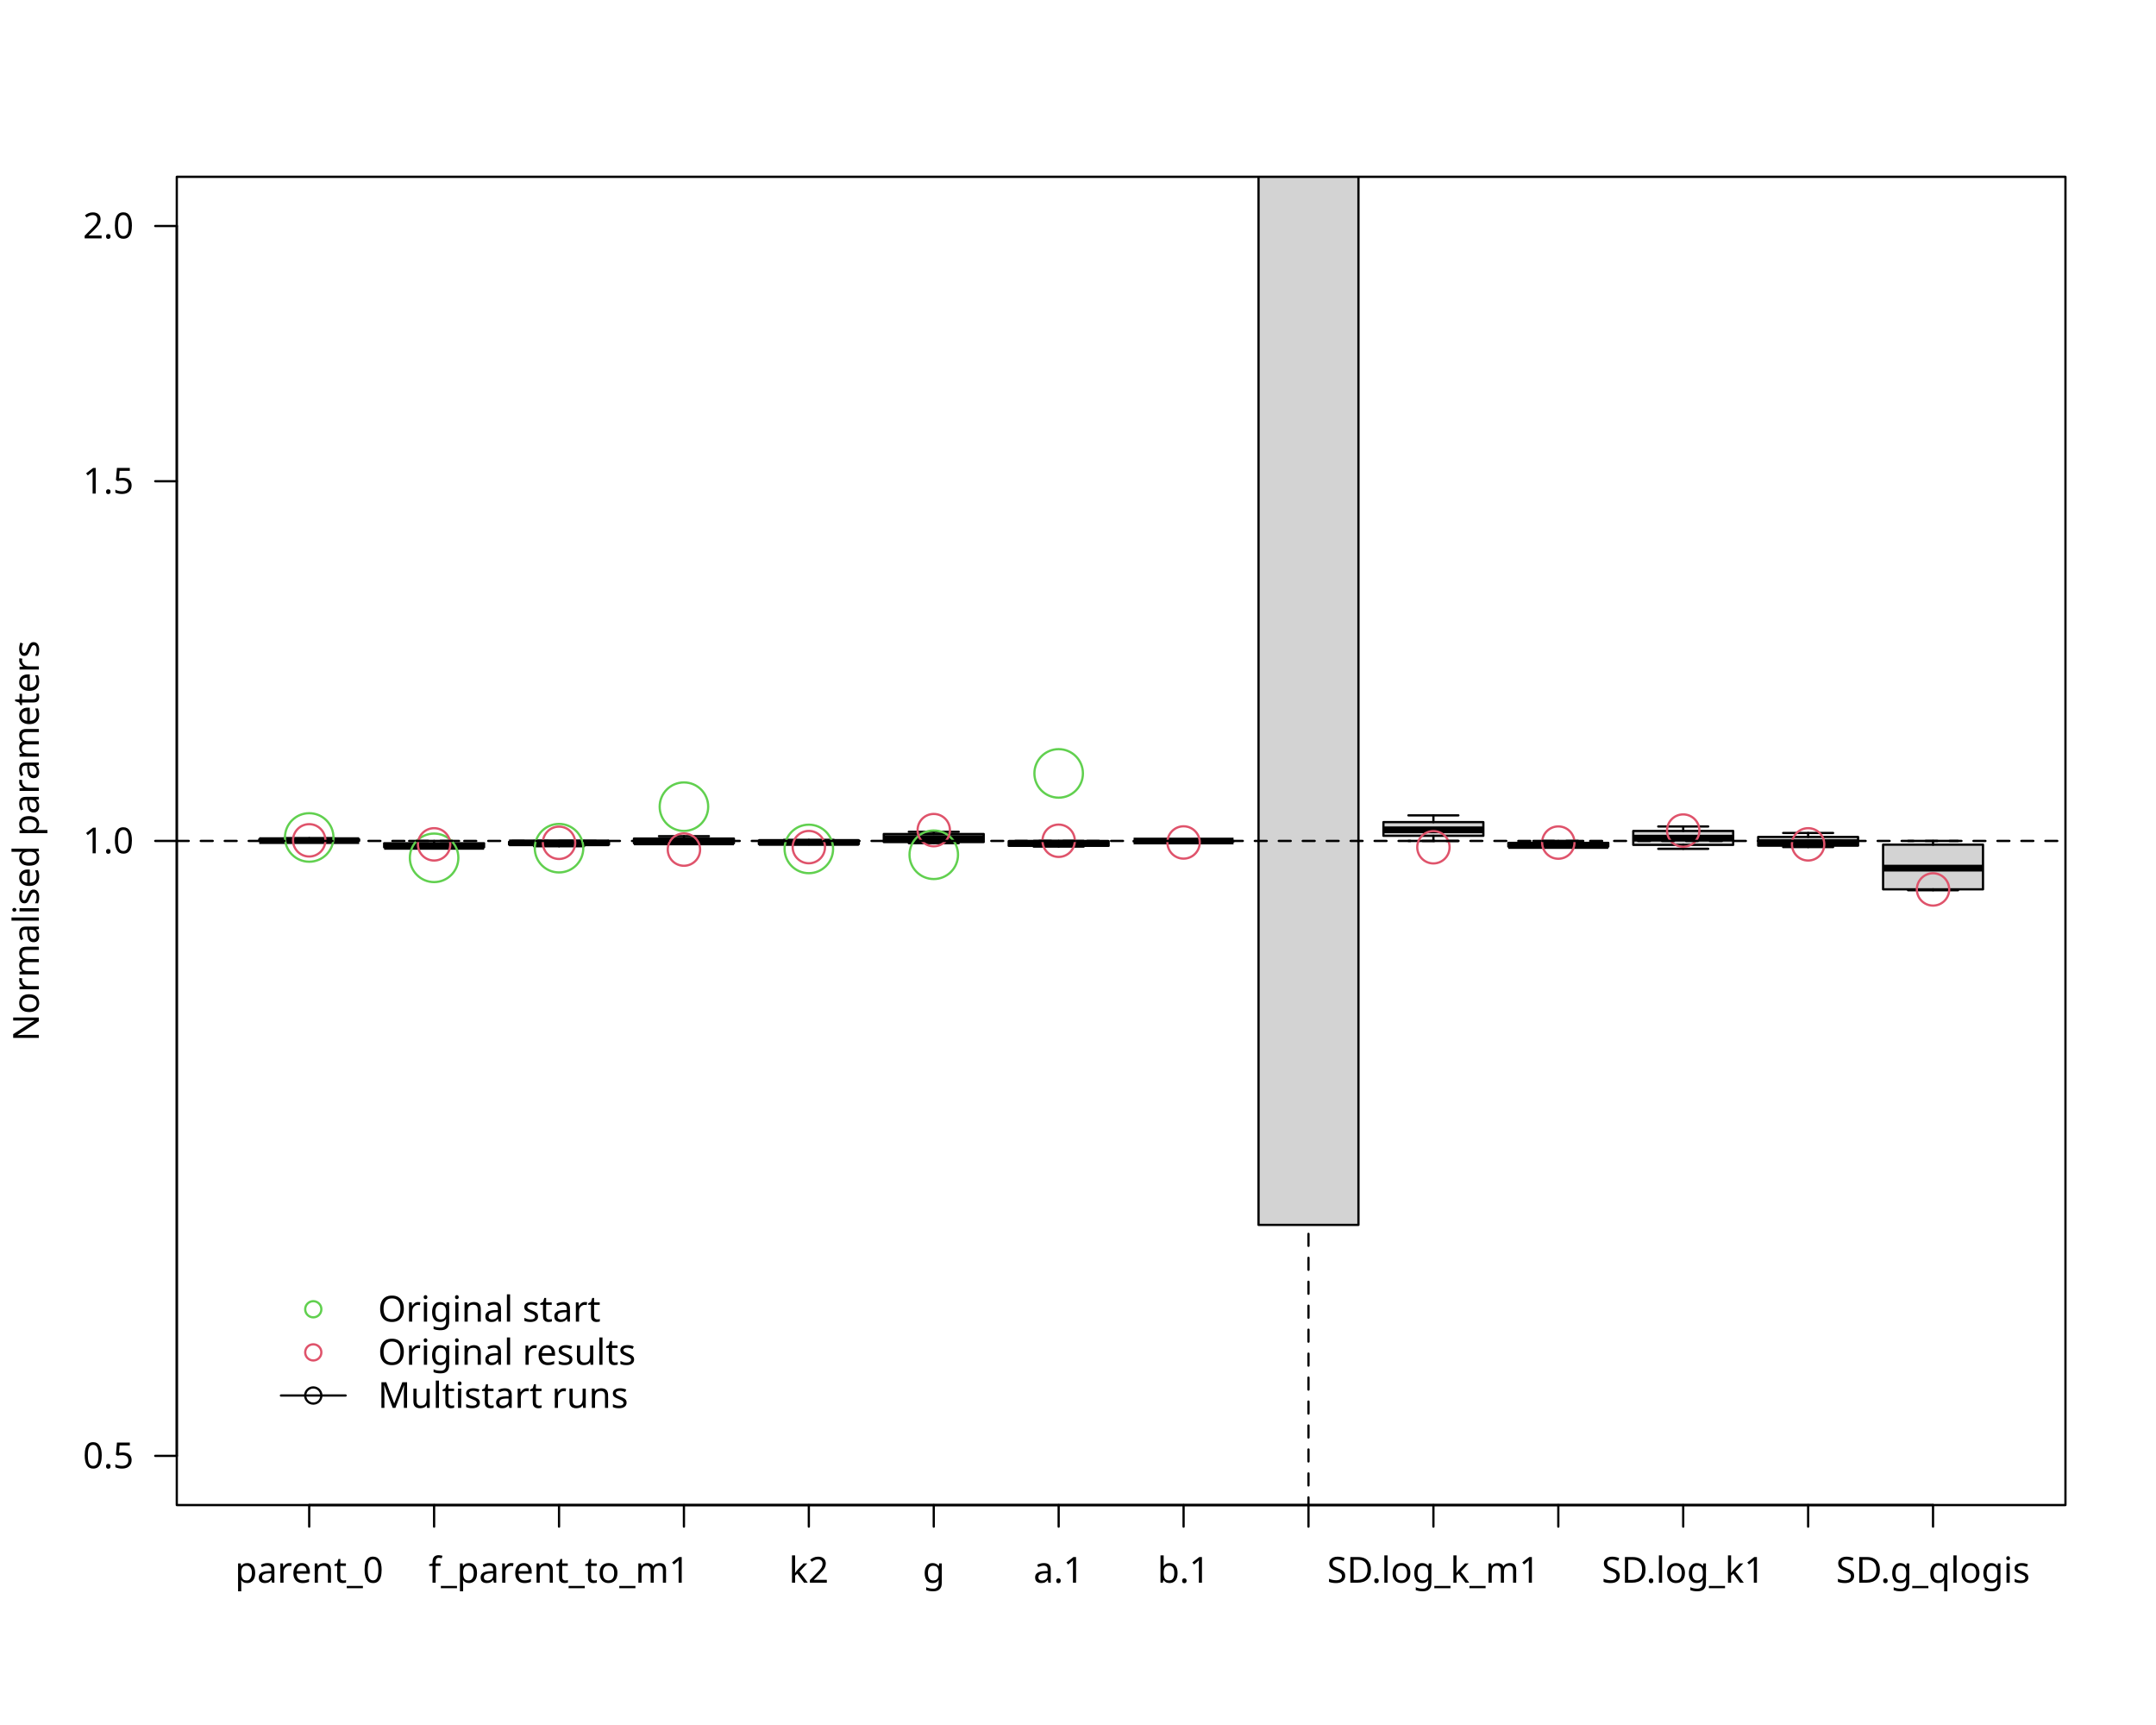
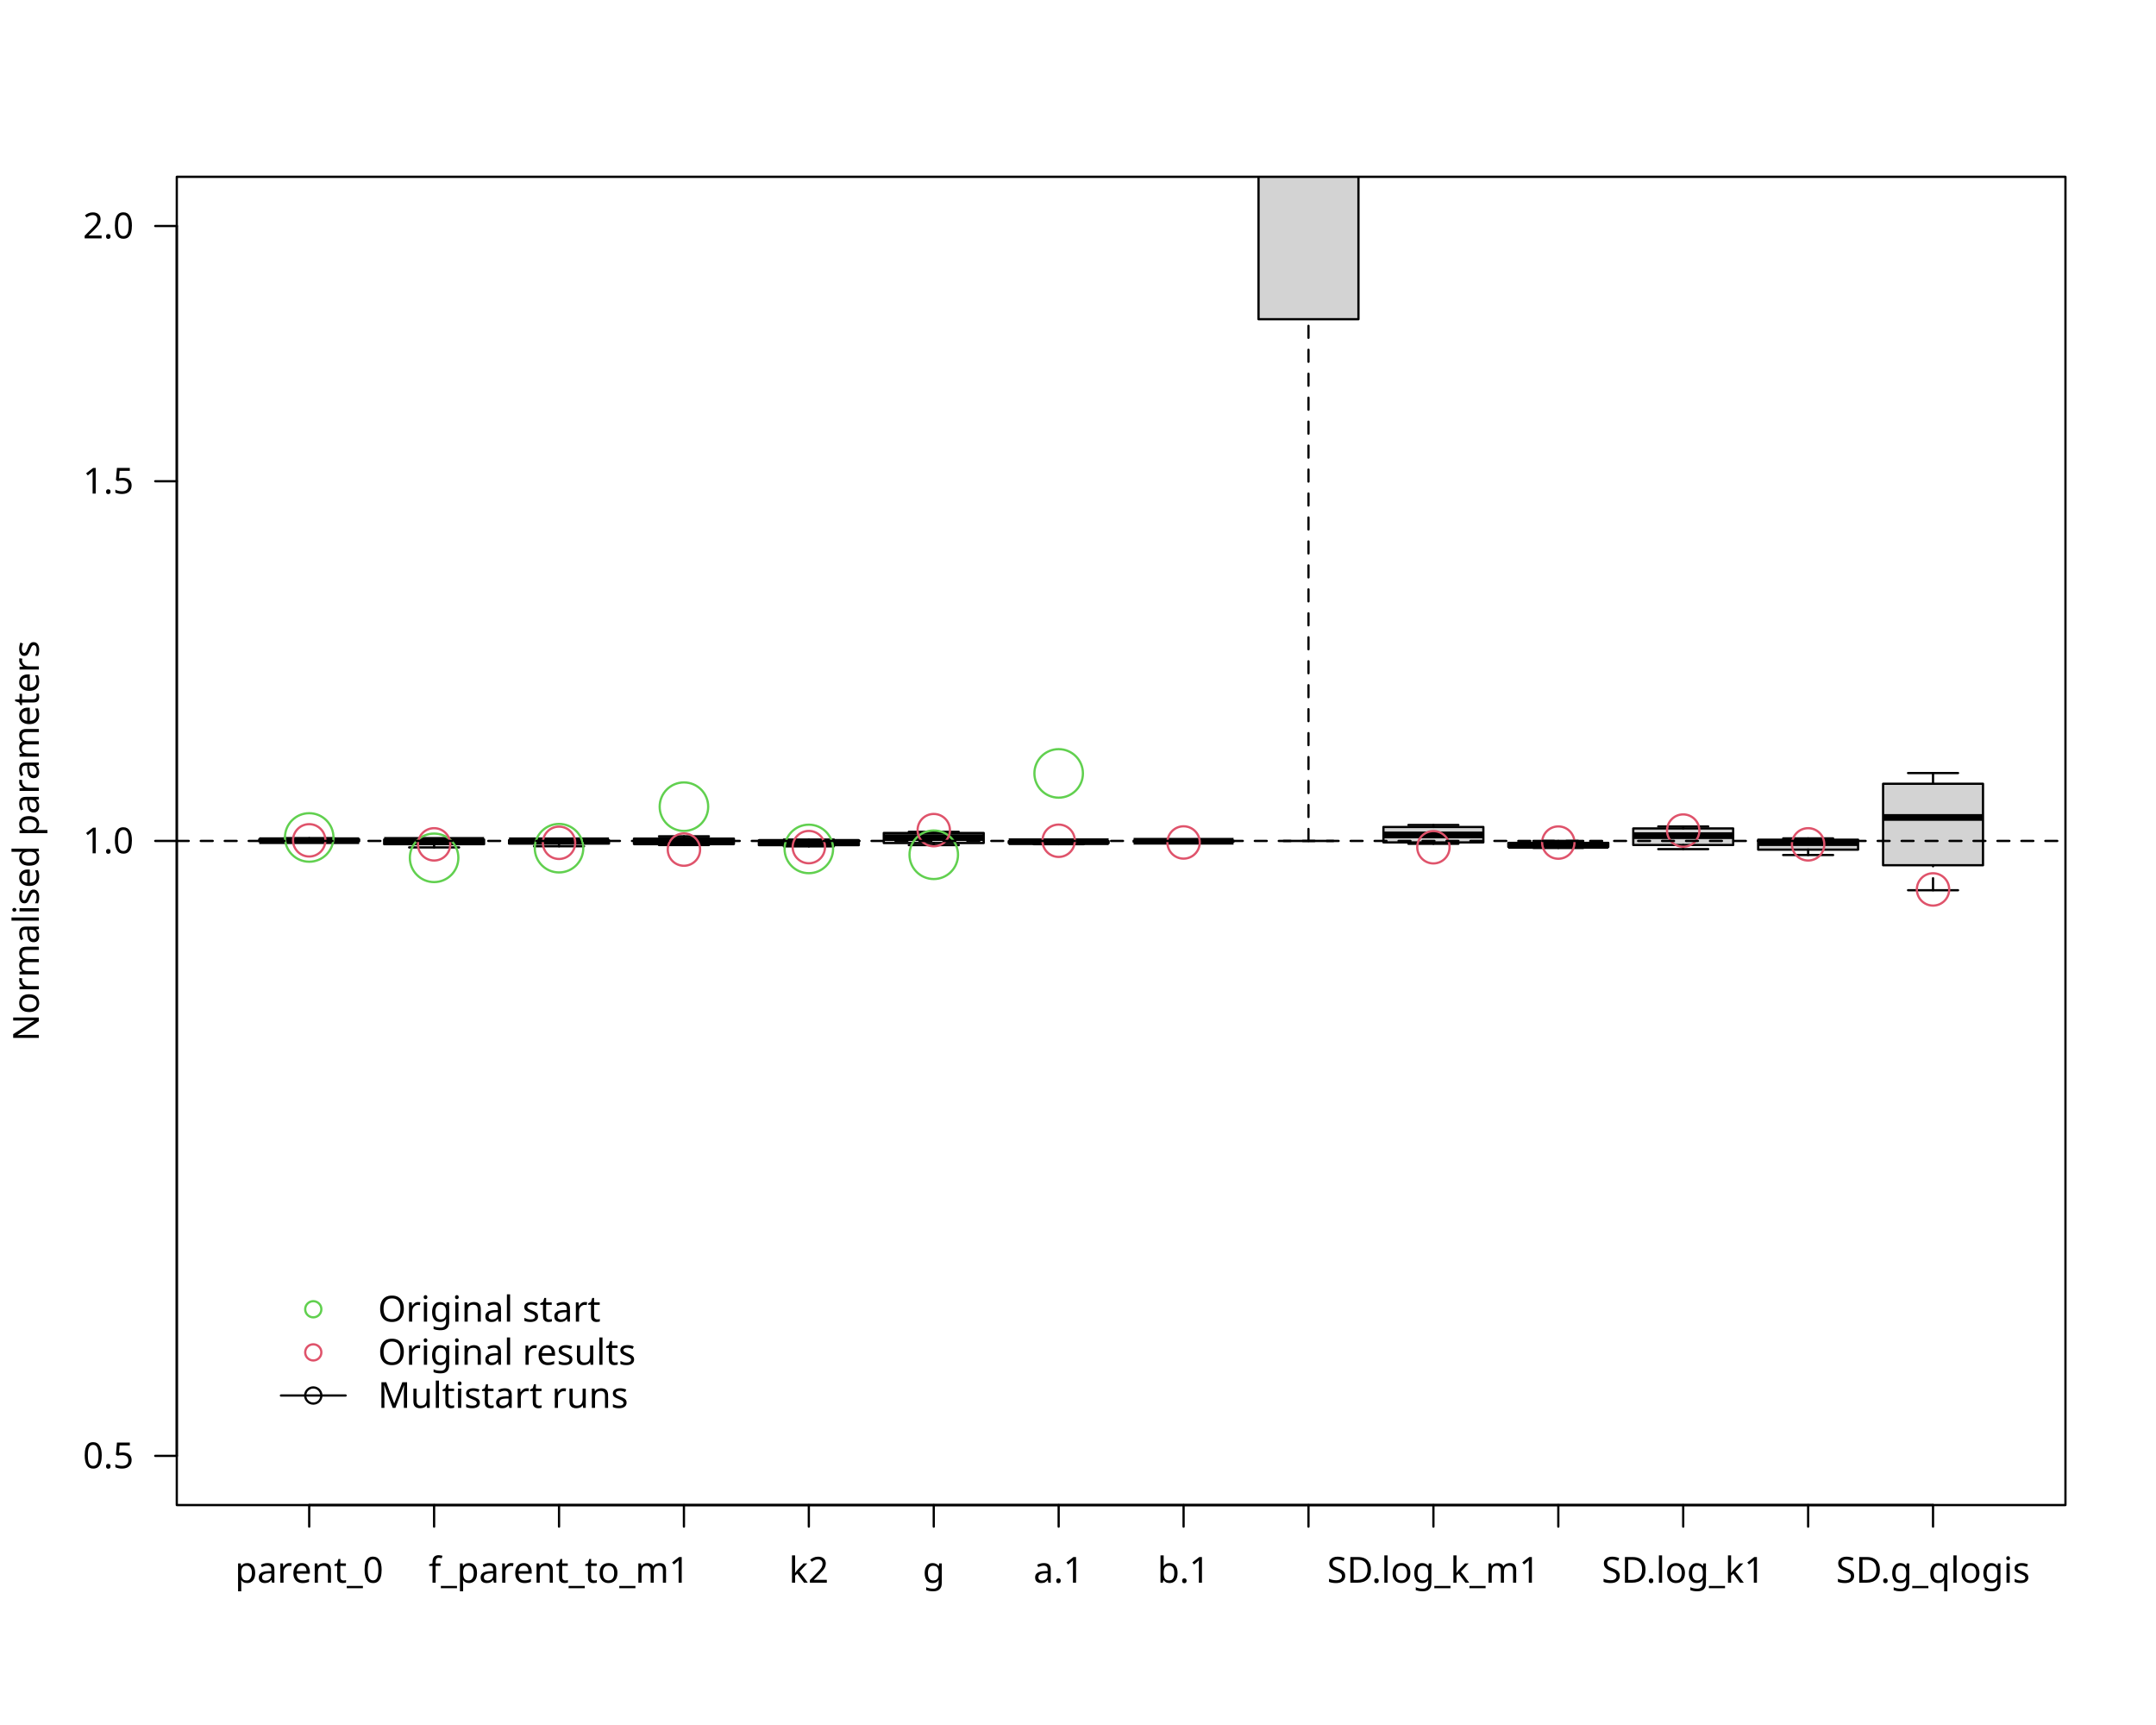
<svg xmlns="http://www.w3.org/2000/svg" class="svglite" data-engine-version="2.0" width="720.00pt" height="576.00pt" viewBox="0 0 720.00 576.00">
  <defs>
    <style type="text/css">
    .svglite line, .svglite polyline, .svglite polygon, .svglite path, .svglite rect, .svglite circle {
      fill: none;
      stroke: #000000;
      stroke-linecap: round;
      stroke-linejoin: round;
      stroke-miterlimit: 10.00;
    }
  </style>
  </defs>
  <rect width="100%" height="100%" style="stroke: none; fill: #FFFFFF;" />
  <defs>
    <clipPath id="cpMC4wMHw3MjAuMDB8MC4wMHw1NzYuMDA=">
      <rect x="0.00" y="0.00" width="720.00" height="576.00" />
    </clipPath>
  </defs>
  <g clip-path="url(#cpMC4wMHw3MjAuMDB8MC4wMHw1NzYuMDA=)">
</g>
  <defs>
    <clipPath id="cpNTkuMDR8Njg5Ljc2fDU5LjA0fDUwMi41Ng==">
      <rect x="59.04" y="59.04" width="630.72" height="443.52" />
    </clipPath>
  </defs>
  <g clip-path="url(#cpNTkuMDR8Njg5Ljc2fDU5LjA0fDUwMi41Ng==)">
-     <polygon points="86.57,280.78 119.94,280.78 119.94,280.26 86.57,280.26 " style="stroke-width: 0.75; stroke: none; fill: #D3D3D3;" />
-     <line x1="86.57" y1="280.70" x2="119.94" y2="280.70" style="stroke-width: 2.25; stroke-linecap: butt;" />
-     <line x1="103.26" y1="280.80" x2="103.26" y2="280.78" style="stroke-width: 0.75; stroke-dasharray: 4.00,4.00;" />
+     <polygon points="86.57,280.91 119.94,280.91 119.94,280.26 86.57,280.26 " style="stroke-width: 0.75; stroke: none; fill: #D3D3D3;" />
+     <line x1="86.57" y1="280.71" x2="119.94" y2="280.71" style="stroke-width: 2.25; stroke-linecap: butt;" />
+     <line x1="103.26" y1="281.01" x2="103.26" y2="280.91" style="stroke-width: 0.75; stroke-dasharray: 4.00,4.00;" />
    <line x1="103.26" y1="279.89" x2="103.26" y2="280.26" style="stroke-width: 0.75; stroke-dasharray: 4.00,4.00;" />
-     <line x1="94.91" y1="280.80" x2="111.60" y2="280.80" style="stroke-width: 0.75;" />
+     <line x1="94.91" y1="281.01" x2="111.60" y2="281.01" style="stroke-width: 0.75;" />
    <line x1="94.91" y1="279.89" x2="111.60" y2="279.89" style="stroke-width: 0.75;" />
-     <polygon points="86.57,280.78 119.94,280.78 119.94,280.26 86.57,280.26 " style="stroke-width: 0.75; fill: none;" />
-     <polygon points="128.29,282.92 161.66,282.92 161.66,281.57 128.29,281.57 " style="stroke-width: 0.75; stroke: none; fill: #D3D3D3;" />
-     <line x1="128.29" y1="282.61" x2="161.66" y2="282.61" style="stroke-width: 2.25; stroke-linecap: butt;" />
-     <line x1="144.97" y1="282.96" x2="144.97" y2="282.92" style="stroke-width: 0.75; stroke-dasharray: 4.00,4.00;" />
-     <line x1="144.97" y1="280.80" x2="144.97" y2="281.57" style="stroke-width: 0.75; stroke-dasharray: 4.00,4.00;" />
+     <polygon points="86.57,280.91 119.94,280.91 119.94,280.26 86.57,280.26 " style="stroke-width: 0.75; fill: none;" />
+     <polygon points="128.29,281.88 161.66,281.88 161.66,280.33 128.29,280.33 " style="stroke-width: 0.75; stroke: none; fill: #D3D3D3;" />
+     <line x1="128.29" y1="280.61" x2="161.66" y2="280.61" style="stroke-width: 2.25; stroke-linecap: butt;" />
+     <line x1="144.97" y1="282.96" x2="144.97" y2="281.88" style="stroke-width: 0.75; stroke-dasharray: 4.00,4.00;" />
+     <line x1="144.97" y1="280.24" x2="144.97" y2="280.33" style="stroke-width: 0.75; stroke-dasharray: 4.00,4.00;" />
    <line x1="136.63" y1="282.96" x2="153.31" y2="282.96" style="stroke-width: 0.75;" />
-     <line x1="136.63" y1="280.80" x2="153.31" y2="280.80" style="stroke-width: 0.75;" />
-     <polygon points="128.29,282.92 161.66,282.92 161.66,281.57 128.29,281.57 " style="stroke-width: 0.75; fill: none;" />
-     <polygon points="170.00,282.03 203.37,282.03 203.37,281.10 170.00,281.10 " style="stroke-width: 0.75; stroke: none; fill: #D3D3D3;" />
-     <line x1="170.00" y1="281.44" x2="203.37" y2="281.44" style="stroke-width: 2.25; stroke-linecap: butt;" />
-     <line x1="186.69" y1="282.58" x2="186.69" y2="282.03" style="stroke-width: 0.75; stroke-dasharray: 4.00,4.00;" />
-     <line x1="186.69" y1="280.80" x2="186.69" y2="281.10" style="stroke-width: 0.75; stroke-dasharray: 4.00,4.00;" />
+     <line x1="136.63" y1="280.24" x2="153.31" y2="280.24" style="stroke-width: 0.75;" />
+     <polygon points="128.29,281.88 161.66,281.88 161.66,280.33 128.29,280.33 " style="stroke-width: 0.75; fill: none;" />
+     <polygon points="170.00,281.69 203.37,281.69 203.37,280.53 170.00,280.53 " style="stroke-width: 0.75; stroke: none; fill: #D3D3D3;" />
+     <line x1="170.00" y1="280.75" x2="203.37" y2="280.75" style="stroke-width: 2.25; stroke-linecap: butt;" />
+     <line x1="186.69" y1="282.58" x2="186.69" y2="281.69" style="stroke-width: 0.75; stroke-dasharray: 4.00,4.00;" />
+     <line x1="186.69" y1="280.35" x2="186.69" y2="280.53" style="stroke-width: 0.75; stroke-dasharray: 4.00,4.00;" />
    <line x1="178.34" y1="282.58" x2="195.03" y2="282.58" style="stroke-width: 0.75;" />
-     <line x1="178.34" y1="280.80" x2="195.03" y2="280.80" style="stroke-width: 0.75;" />
-     <polygon points="170.00,282.03 203.37,282.03 203.37,281.10 170.00,281.10 " style="stroke-width: 0.75; fill: none;" />
-     <polygon points="211.71,281.58 245.09,281.58 245.09,280.01 211.71,280.01 " style="stroke-width: 0.75; stroke: none; fill: #D3D3D3;" />
+     <line x1="178.34" y1="280.35" x2="195.03" y2="280.35" style="stroke-width: 0.75;" />
+     <polygon points="170.00,281.69 203.37,281.69 203.37,280.53 170.00,280.53 " style="stroke-width: 0.75; fill: none;" />
+     <polygon points="211.71,281.83 245.09,281.83 245.09,280.03 211.71,280.03 " style="stroke-width: 0.75; stroke: none; fill: #D3D3D3;" />
    <line x1="211.71" y1="281.14" x2="245.09" y2="281.14" style="stroke-width: 2.25; stroke-linecap: butt;" />
-     <line x1="228.40" y1="281.69" x2="228.40" y2="281.58" style="stroke-width: 0.75; stroke-dasharray: 4.00,4.00;" />
-     <line x1="228.40" y1="279.21" x2="228.40" y2="280.01" style="stroke-width: 0.75; stroke-dasharray: 4.00,4.00;" />
-     <line x1="220.06" y1="281.69" x2="236.74" y2="281.69" style="stroke-width: 0.75;" />
-     <line x1="220.06" y1="279.21" x2="236.74" y2="279.21" style="stroke-width: 0.75;" />
-     <polygon points="211.71,281.58 245.09,281.58 245.09,280.01 211.71,280.01 " style="stroke-width: 0.75; fill: none;" />
-     <polygon points="253.43,281.87 286.80,281.87 286.80,280.63 253.43,280.63 " style="stroke-width: 0.75; stroke: none; fill: #D3D3D3;" />
+     <line x1="228.40" y1="282.17" x2="228.40" y2="281.83" style="stroke-width: 0.75; stroke-dasharray: 4.00,4.00;" />
+     <line x1="228.40" y1="279.26" x2="228.40" y2="280.03" style="stroke-width: 0.75; stroke-dasharray: 4.00,4.00;" />
+     <line x1="220.06" y1="282.17" x2="236.74" y2="282.17" style="stroke-width: 0.75;" />
+     <line x1="220.06" y1="279.26" x2="236.74" y2="279.26" style="stroke-width: 0.75;" />
+     <polygon points="211.71,281.83 245.09,281.83 245.09,280.03 211.71,280.03 " style="stroke-width: 0.75; fill: none;" />
+     <polygon points="253.43,282.21 286.80,282.21 286.80,280.57 253.43,280.57 " style="stroke-width: 0.75; stroke: none; fill: #D3D3D3;" />
    <line x1="253.43" y1="281.30" x2="286.80" y2="281.30" style="stroke-width: 2.25; stroke-linecap: butt;" />
-     <line x1="270.11" y1="281.93" x2="270.11" y2="281.87" style="stroke-width: 0.75; stroke-dasharray: 4.00,4.00;" />
-     <line x1="270.11" y1="280.47" x2="270.11" y2="280.63" style="stroke-width: 0.75; stroke-dasharray: 4.00,4.00;" />
-     <line x1="261.77" y1="281.93" x2="278.46" y2="281.93" style="stroke-width: 0.75;" />
-     <line x1="261.77" y1="280.47" x2="278.46" y2="280.47" style="stroke-width: 0.75;" />
-     <polygon points="253.43,281.87 286.80,281.87 286.80,280.63 253.43,280.63 " style="stroke-width: 0.75; fill: none;" />
-     <polygon points="295.14,281.17 328.51,281.17 328.51,278.48 295.14,278.48 " style="stroke-width: 0.75; stroke: none; fill: #D3D3D3;" />
-     <line x1="295.14" y1="280.00" x2="328.51" y2="280.00" style="stroke-width: 2.25; stroke-linecap: butt;" />
-     <line x1="311.83" y1="281.54" x2="311.83" y2="281.17" style="stroke-width: 0.75; stroke-dasharray: 4.00,4.00;" />
-     <line x1="311.83" y1="277.75" x2="311.83" y2="278.48" style="stroke-width: 0.75; stroke-dasharray: 4.00,4.00;" />
-     <line x1="303.49" y1="281.54" x2="320.17" y2="281.54" style="stroke-width: 0.75;" />
+     <line x1="270.11" y1="282.62" x2="270.11" y2="282.21" style="stroke-width: 0.75; stroke-dasharray: 4.00,4.00;" />
+     <line x1="270.11" y1="280.34" x2="270.11" y2="280.57" style="stroke-width: 0.75; stroke-dasharray: 4.00,4.00;" />
+     <line x1="261.77" y1="282.62" x2="278.46" y2="282.62" style="stroke-width: 0.75;" />
+     <line x1="261.77" y1="280.34" x2="278.46" y2="280.34" style="stroke-width: 0.75;" />
+     <polygon points="253.43,282.21 286.80,282.21 286.80,280.57 253.43,280.57 " style="stroke-width: 0.75; fill: none;" />
+     <polygon points="295.14,281.50 328.51,281.50 328.51,278.14 295.14,278.14 " style="stroke-width: 0.75; stroke: none; fill: #D3D3D3;" />
+     <line x1="295.14" y1="279.67" x2="328.51" y2="279.67" style="stroke-width: 2.25; stroke-linecap: butt;" />
+     <line x1="311.83" y1="282.20" x2="311.83" y2="281.50" style="stroke-width: 0.75; stroke-dasharray: 4.00,4.00;" />
+     <line x1="311.83" y1="277.75" x2="311.83" y2="278.14" style="stroke-width: 0.75; stroke-dasharray: 4.00,4.00;" />
+     <line x1="303.49" y1="282.20" x2="320.17" y2="282.20" style="stroke-width: 0.75;" />
    <line x1="303.49" y1="277.75" x2="320.17" y2="277.75" style="stroke-width: 0.75;" />
-     <polygon points="295.14,281.17 328.51,281.17 328.51,278.48 295.14,278.48 " style="stroke-width: 0.75; fill: none;" />
-     <polygon points="336.86,282.43 370.23,282.43 370.23,280.88 336.86,280.88 " style="stroke-width: 0.75; stroke: none; fill: #D3D3D3;" />
-     <line x1="336.86" y1="281.56" x2="370.23" y2="281.56" style="stroke-width: 2.25; stroke-linecap: butt;" />
-     <line x1="353.54" y1="282.69" x2="353.54" y2="282.43" style="stroke-width: 0.75; stroke-dasharray: 4.00,4.00;" />
+     <polygon points="295.14,281.50 328.51,281.50 328.51,278.14 295.14,278.14 " style="stroke-width: 0.75; fill: none;" />
+     <polygon points="336.86,281.52 370.23,281.52 370.23,280.88 336.86,280.88 " style="stroke-width: 0.75; stroke: none; fill: #D3D3D3;" />
+     <line x1="336.86" y1="281.06" x2="370.23" y2="281.06" style="stroke-width: 2.25; stroke-linecap: butt;" />
+     <line x1="353.54" y1="281.89" x2="353.54" y2="281.52" style="stroke-width: 0.75; stroke-dasharray: 4.00,4.00;" />
    <line x1="353.54" y1="280.80" x2="353.54" y2="280.88" style="stroke-width: 0.75; stroke-dasharray: 4.00,4.00;" />
-     <line x1="345.20" y1="282.69" x2="361.89" y2="282.69" style="stroke-width: 0.75;" />
+     <line x1="345.20" y1="281.89" x2="361.89" y2="281.89" style="stroke-width: 0.75;" />
    <line x1="345.20" y1="280.80" x2="361.89" y2="280.80" style="stroke-width: 0.75;" />
-     <polygon points="336.86,282.43 370.23,282.43 370.23,280.88 336.86,280.88 " style="stroke-width: 0.75; fill: none;" />
-     <polygon points="378.57,280.97 411.94,280.97 411.94,280.81 378.57,280.81 " style="stroke-width: 0.75; stroke: none; fill: #D3D3D3;" />
-     <line x1="378.57" y1="280.83" x2="411.94" y2="280.83" style="stroke-width: 2.25; stroke-linecap: butt;" />
-     <line x1="395.26" y1="281.09" x2="395.26" y2="280.97" style="stroke-width: 0.75; stroke-dasharray: 4.00,4.00;" />
-     <line x1="395.26" y1="280.80" x2="395.26" y2="280.81" style="stroke-width: 0.75; stroke-dasharray: 4.00,4.00;" />
+     <polygon points="336.86,281.52 370.23,281.52 370.23,280.88 336.86,280.88 " style="stroke-width: 0.75; fill: none;" />
+     <polygon points="378.57,281.06 411.94,281.06 411.94,280.72 378.57,280.72 " style="stroke-width: 0.75; stroke: none; fill: #D3D3D3;" />
+     <line x1="378.57" y1="280.91" x2="411.94" y2="280.91" style="stroke-width: 2.25; stroke-linecap: butt;" />
+     <line x1="395.26" y1="281.09" x2="395.26" y2="281.06" style="stroke-width: 0.75; stroke-dasharray: 4.00,4.00;" />
+     <line x1="395.26" y1="280.64" x2="395.26" y2="280.72" style="stroke-width: 0.75; stroke-dasharray: 4.00,4.00;" />
    <line x1="386.91" y1="281.09" x2="403.60" y2="281.09" style="stroke-width: 0.75;" />
-     <line x1="386.91" y1="280.80" x2="403.60" y2="280.80" style="stroke-width: 0.75;" />
-     <polygon points="378.57,280.97 411.94,280.97 411.94,280.81 378.57,280.81 " style="stroke-width: 0.75; fill: none;" />
-     <polygon points="420.29,409.00 453.66,409.00 453.66,-143.74 420.29,-143.74 " style="stroke-width: 0.75; stroke: none; fill: #D3D3D3;" />
-     <line x1="420.29" y1="40.61" x2="453.66" y2="40.61" style="stroke-width: 2.25; stroke-linecap: butt;" />
-     <line x1="436.97" y1="640.00" x2="436.97" y2="409.00" style="stroke-width: 0.75; stroke-dasharray: 4.00,4.00;" />
-     <line x1="436.97" y1="-189.02" x2="436.97" y2="-143.74" style="stroke-width: 0.75; stroke-dasharray: 4.00,4.00;" />
-     <line x1="428.63" y1="640.00" x2="445.31" y2="640.00" style="stroke-width: 0.75;" />
-     <line x1="428.63" y1="-189.02" x2="445.31" y2="-189.02" style="stroke-width: 0.75;" />
-     <polygon points="420.29,409.00 453.66,409.00 453.66,-143.74 420.29,-143.74 " style="stroke-width: 0.75; fill: none;" />
-     <polygon points="462.00,279.09 495.37,279.09 495.37,274.52 462.00,274.52 " style="stroke-width: 0.75; stroke: none; fill: #D3D3D3;" />
-     <line x1="462.00" y1="277.09" x2="495.37" y2="277.09" style="stroke-width: 2.25; stroke-linecap: butt;" />
-     <line x1="478.69" y1="280.80" x2="478.69" y2="279.09" style="stroke-width: 0.75; stroke-dasharray: 4.00,4.00;" />
-     <line x1="478.69" y1="272.26" x2="478.69" y2="274.52" style="stroke-width: 0.75; stroke-dasharray: 4.00,4.00;" />
-     <line x1="470.34" y1="280.80" x2="487.03" y2="280.80" style="stroke-width: 0.75;" />
-     <line x1="470.34" y1="272.26" x2="487.03" y2="272.26" style="stroke-width: 0.75;" />
-     <polygon points="462.00,279.09 495.37,279.09 495.37,274.52 462.00,274.52 " style="stroke-width: 0.75; fill: none;" />
-     <polygon points="503.71,282.68 537.09,282.68 537.09,281.44 503.71,281.44 " style="stroke-width: 0.75; stroke: none; fill: #D3D3D3;" />
-     <line x1="503.71" y1="282.32" x2="537.09" y2="282.32" style="stroke-width: 2.25; stroke-linecap: butt;" />
-     <line x1="520.40" y1="282.78" x2="520.40" y2="282.68" style="stroke-width: 0.75; stroke-dasharray: 4.00,4.00;" />
+     <line x1="386.91" y1="280.64" x2="403.60" y2="280.64" style="stroke-width: 0.75;" />
+     <polygon points="378.57,281.06 411.94,281.06 411.94,280.72 378.57,280.72 " style="stroke-width: 0.75; fill: none;" />
+     <polygon points="420.29,106.59 453.66,106.59 453.66,-114.09 420.29,-114.09 " style="stroke-width: 0.75; stroke: none; fill: #D3D3D3;" />
+     <line x1="420.29" y1="-49.57" x2="453.66" y2="-49.57" style="stroke-width: 2.25; stroke-linecap: butt;" />
+     <line x1="436.97" y1="280.80" x2="436.97" y2="106.59" style="stroke-width: 0.75; stroke-dasharray: 4.00,4.00;" />
+     <line x1="436.97" y1="-136.13" x2="436.97" y2="-114.09" style="stroke-width: 0.75; stroke-dasharray: 4.00,4.00;" />
+     <line x1="428.63" y1="280.80" x2="445.31" y2="280.80" style="stroke-width: 0.75;" />
+     <line x1="428.63" y1="-136.13" x2="445.31" y2="-136.13" style="stroke-width: 0.75;" />
+     <polygon points="420.29,106.59 453.66,106.59 453.66,-114.09 420.29,-114.09 " style="stroke-width: 0.75; fill: none;" />
+     <polygon points="462.00,281.28 495.37,281.28 495.37,276.14 462.00,276.14 " style="stroke-width: 0.75; stroke: none; fill: #D3D3D3;" />
+     <line x1="462.00" y1="278.79" x2="495.37" y2="278.79" style="stroke-width: 2.25; stroke-linecap: butt;" />
+     <line x1="478.69" y1="281.75" x2="478.69" y2="281.28" style="stroke-width: 0.75; stroke-dasharray: 4.00,4.00;" />
+     <line x1="478.69" y1="275.48" x2="478.69" y2="276.14" style="stroke-width: 0.75; stroke-dasharray: 4.00,4.00;" />
+     <line x1="470.34" y1="281.75" x2="487.03" y2="281.75" style="stroke-width: 0.75;" />
+     <line x1="470.34" y1="275.48" x2="487.03" y2="275.48" style="stroke-width: 0.75;" />
+     <polygon points="462.00,281.28 495.37,281.28 495.37,276.14 462.00,276.14 " style="stroke-width: 0.75; fill: none;" />
+     <polygon points="503.71,282.81 537.09,282.81 537.09,281.44 503.71,281.44 " style="stroke-width: 0.75; stroke: none; fill: #D3D3D3;" />
+     <line x1="503.71" y1="282.28" x2="537.09" y2="282.28" style="stroke-width: 2.25; stroke-linecap: butt;" />
+     <line x1="520.40" y1="283.13" x2="520.40" y2="282.81" style="stroke-width: 0.75; stroke-dasharray: 4.00,4.00;" />
    <line x1="520.40" y1="280.80" x2="520.40" y2="281.44" style="stroke-width: 0.75; stroke-dasharray: 4.00,4.00;" />
-     <line x1="512.06" y1="282.78" x2="528.74" y2="282.78" style="stroke-width: 0.75;" />
+     <line x1="512.06" y1="283.13" x2="528.74" y2="283.13" style="stroke-width: 0.75;" />
    <line x1="512.06" y1="280.80" x2="528.74" y2="280.80" style="stroke-width: 0.75;" />
-     <polygon points="503.71,282.68 537.09,282.68 537.09,281.44 503.71,281.44 " style="stroke-width: 0.75; fill: none;" />
-     <polygon points="545.43,282.11 578.80,282.11 578.80,277.47 545.43,277.47 " style="stroke-width: 0.75; stroke: none; fill: #D3D3D3;" />
-     <line x1="545.43" y1="279.88" x2="578.80" y2="279.88" style="stroke-width: 2.25; stroke-linecap: butt;" />
-     <line x1="562.11" y1="283.43" x2="562.11" y2="282.11" style="stroke-width: 0.75; stroke-dasharray: 4.00,4.00;" />
-     <line x1="562.11" y1="275.97" x2="562.11" y2="277.47" style="stroke-width: 0.75; stroke-dasharray: 4.00,4.00;" />
-     <line x1="553.77" y1="283.43" x2="570.46" y2="283.43" style="stroke-width: 0.75;" />
+     <polygon points="503.71,282.81 537.09,282.81 537.09,281.44 503.71,281.44 " style="stroke-width: 0.75; fill: none;" />
+     <polygon points="545.43,282.16 578.80,282.16 578.80,276.63 545.43,276.63 " style="stroke-width: 0.75; stroke: none; fill: #D3D3D3;" />
+     <line x1="545.43" y1="279.04" x2="578.80" y2="279.04" style="stroke-width: 2.25; stroke-linecap: butt;" />
+     <line x1="562.11" y1="283.53" x2="562.11" y2="282.16" style="stroke-width: 0.75; stroke-dasharray: 4.00,4.00;" />
+     <line x1="562.11" y1="275.97" x2="562.11" y2="276.63" style="stroke-width: 0.75; stroke-dasharray: 4.00,4.00;" />
+     <line x1="553.77" y1="283.53" x2="570.46" y2="283.53" style="stroke-width: 0.75;" />
    <line x1="553.77" y1="275.97" x2="570.46" y2="275.97" style="stroke-width: 0.75;" />
-     <polygon points="545.43,282.11 578.80,282.11 578.80,277.47 545.43,277.47 " style="stroke-width: 0.75; fill: none;" />
-     <polygon points="587.14,282.38 620.51,282.38 620.51,279.47 587.14,279.47 " style="stroke-width: 0.75; stroke: none; fill: #D3D3D3;" />
+     <polygon points="545.43,282.16 578.80,282.16 578.80,276.63 545.43,276.63 " style="stroke-width: 0.75; fill: none;" />
+     <polygon points="587.14,283.70 620.51,283.70 620.51,280.38 587.14,280.38 " style="stroke-width: 0.75; stroke: none; fill: #D3D3D3;" />
    <line x1="587.14" y1="281.36" x2="620.51" y2="281.36" style="stroke-width: 2.25; stroke-linecap: butt;" />
-     <line x1="603.83" y1="282.85" x2="603.83" y2="282.38" style="stroke-width: 0.75; stroke-dasharray: 4.00,4.00;" />
-     <line x1="603.83" y1="278.14" x2="603.83" y2="279.47" style="stroke-width: 0.75; stroke-dasharray: 4.00,4.00;" />
-     <line x1="595.49" y1="282.85" x2="612.17" y2="282.85" style="stroke-width: 0.75;" />
-     <line x1="595.49" y1="278.14" x2="612.17" y2="278.14" style="stroke-width: 0.75;" />
-     <polygon points="587.14,282.38 620.51,282.38 620.51,279.47 587.14,279.47 " style="stroke-width: 0.75; fill: none;" />
-     <polygon points="628.86,296.96 662.23,296.96 662.23,282.03 628.86,282.03 " style="stroke-width: 0.75; stroke: none; fill: #D3D3D3;" />
-     <line x1="628.86" y1="289.88" x2="662.23" y2="289.88" style="stroke-width: 2.25; stroke-linecap: butt;" />
-     <line x1="645.54" y1="297.26" x2="645.54" y2="296.96" style="stroke-width: 0.75; stroke-dasharray: 4.00,4.00;" />
-     <line x1="645.54" y1="280.80" x2="645.54" y2="282.03" style="stroke-width: 0.75; stroke-dasharray: 4.00,4.00;" />
+     <line x1="603.83" y1="285.50" x2="603.83" y2="283.70" style="stroke-width: 0.75; stroke-dasharray: 4.00,4.00;" />
+     <line x1="603.83" y1="279.95" x2="603.83" y2="280.38" style="stroke-width: 0.75; stroke-dasharray: 4.00,4.00;" />
+     <line x1="595.49" y1="285.50" x2="612.17" y2="285.50" style="stroke-width: 0.75;" />
+     <line x1="595.49" y1="279.95" x2="612.17" y2="279.95" style="stroke-width: 0.75;" />
+     <polygon points="587.14,283.70 620.51,283.70 620.51,280.38 587.14,280.38 " style="stroke-width: 0.75; fill: none;" />
+     <polygon points="628.86,288.92 662.23,288.92 662.23,261.71 628.86,261.71 " style="stroke-width: 0.75; stroke: none; fill: #D3D3D3;" />
+     <line x1="628.86" y1="272.96" x2="662.23" y2="272.96" style="stroke-width: 2.25; stroke-linecap: butt;" />
+     <line x1="645.54" y1="297.26" x2="645.54" y2="288.92" style="stroke-width: 0.75; stroke-dasharray: 4.00,4.00;" />
+     <line x1="645.54" y1="258.13" x2="645.54" y2="261.71" style="stroke-width: 0.75; stroke-dasharray: 4.00,4.00;" />
    <line x1="637.20" y1="297.26" x2="653.89" y2="297.26" style="stroke-width: 0.75;" />
-     <line x1="637.20" y1="280.80" x2="653.89" y2="280.80" style="stroke-width: 0.75;" />
-     <polygon points="628.86,296.96 662.23,296.96 662.23,282.03 628.86,282.03 " style="stroke-width: 0.75; fill: none;" />
+     <line x1="637.20" y1="258.13" x2="653.89" y2="258.13" style="stroke-width: 0.75;" />
+     <polygon points="628.86,288.92 662.23,288.92 662.23,261.71 628.86,261.71 " style="stroke-width: 0.75; fill: none;" />
  </g>
  <g clip-path="url(#cpMC4wMHw3MjAuMDB8MC4wMHw1NzYuMDA=)">
    <line x1="103.26" y1="502.56" x2="645.54" y2="502.56" style="stroke-width: 0.75;" />
    <line x1="103.26" y1="502.56" x2="103.26" y2="509.76" style="stroke-width: 0.75;" />
    <line x1="144.97" y1="502.56" x2="144.97" y2="509.76" style="stroke-width: 0.75;" />
    <line x1="186.69" y1="502.56" x2="186.69" y2="509.76" style="stroke-width: 0.75;" />
    <line x1="228.40" y1="502.56" x2="228.40" y2="509.76" style="stroke-width: 0.75;" />
    <line x1="270.11" y1="502.56" x2="270.11" y2="509.76" style="stroke-width: 0.75;" />
    <line x1="311.83" y1="502.56" x2="311.83" y2="509.76" style="stroke-width: 0.75;" />
    <line x1="353.54" y1="502.56" x2="353.54" y2="509.76" style="stroke-width: 0.75;" />
    <line x1="395.26" y1="502.56" x2="395.26" y2="509.76" style="stroke-width: 0.75;" />
    <line x1="436.97" y1="502.56" x2="436.97" y2="509.76" style="stroke-width: 0.75;" />
    <line x1="478.69" y1="502.56" x2="478.69" y2="509.76" style="stroke-width: 0.75;" />
    <line x1="520.40" y1="502.56" x2="520.40" y2="509.76" style="stroke-width: 0.75;" />
    <line x1="562.11" y1="502.56" x2="562.11" y2="509.76" style="stroke-width: 0.75;" />
    <line x1="603.83" y1="502.56" x2="603.83" y2="509.76" style="stroke-width: 0.75;" />
    <line x1="645.54" y1="502.56" x2="645.54" y2="509.76" style="stroke-width: 0.75;" />
    <text x="103.26" y="528.48" text-anchor="middle" style="font-size: 12.00px; font-family: sans;" textLength="47.38px" lengthAdjust="spacingAndGlyphs">parent_0</text>
    <text x="186.69" y="528.48" text-anchor="middle" style="font-size: 12.00px; font-family: sans;" textLength="84.07px" lengthAdjust="spacingAndGlyphs">f_parent_to_m1</text>
    <text x="270.11" y="528.48" text-anchor="middle" style="font-size: 12.00px; font-family: sans;" textLength="12.68px" lengthAdjust="spacingAndGlyphs">k2</text>
    <text x="311.83" y="528.48" text-anchor="middle" style="font-size: 12.00px; font-family: sans;" textLength="6.67px" lengthAdjust="spacingAndGlyphs">g</text>
    <text x="353.54" y="528.48" text-anchor="middle" style="font-size: 12.00px; font-family: sans;" textLength="16.68px" lengthAdjust="spacingAndGlyphs">a.1</text>
    <text x="395.26" y="528.48" text-anchor="middle" style="font-size: 12.00px; font-family: sans;" textLength="16.68px" lengthAdjust="spacingAndGlyphs">b.1</text>
    <text x="478.69" y="528.48" text-anchor="middle" style="font-size: 12.00px; font-family: sans;" textLength="72.05px" lengthAdjust="spacingAndGlyphs">SD.log_k_m1</text>
    <text x="562.11" y="528.48" text-anchor="middle" style="font-size: 12.00px; font-family: sans;" textLength="55.38px" lengthAdjust="spacingAndGlyphs">SD.log_k1</text>
    <text x="645.54" y="528.48" text-anchor="middle" style="font-size: 12.00px; font-family: sans;" textLength="64.71px" lengthAdjust="spacingAndGlyphs">SD.g_qlogis</text>
    <line x1="59.04" y1="486.13" x2="59.04" y2="75.47" style="stroke-width: 0.75;" />
    <line x1="59.04" y1="486.13" x2="51.84" y2="486.13" style="stroke-width: 0.75;" />
    <line x1="59.04" y1="280.80" x2="51.84" y2="280.80" style="stroke-width: 0.75;" />
    <line x1="59.04" y1="160.69" x2="51.84" y2="160.69" style="stroke-width: 0.75;" />
    <line x1="59.04" y1="75.47" x2="51.84" y2="75.47" style="stroke-width: 0.75;" />
    <text x="44.64" y="490.26" text-anchor="end" style="font-size: 12.00px; font-family: sans;" textLength="16.68px" lengthAdjust="spacingAndGlyphs">0.5</text>
    <text x="44.64" y="284.93" text-anchor="end" style="font-size: 12.00px; font-family: sans;" textLength="16.68px" lengthAdjust="spacingAndGlyphs">1.0</text>
    <text x="44.64" y="164.82" text-anchor="end" style="font-size: 12.00px; font-family: sans;" textLength="16.68px" lengthAdjust="spacingAndGlyphs">1.5</text>
    <text x="44.64" y="79.60" text-anchor="end" style="font-size: 12.00px; font-family: sans;" textLength="16.68px" lengthAdjust="spacingAndGlyphs">2.0</text>
    <text transform="translate(12.96,280.80) rotate(-90)" text-anchor="middle" style="font-size: 12.00px; font-family: sans;" textLength="124.73px" lengthAdjust="spacingAndGlyphs">Normalised parameters</text>
    <polygon points="59.04,502.56 689.76,502.56 689.76,59.04 59.04,59.04 " style="stroke-width: 0.75; fill: none;" />
  </g>
  <g clip-path="url(#cpNTkuMDR8Njg5Ljc2fDU5LjA0fDUwMi41Ng==)">
    <circle cx="103.26" cy="279.64" r="8.10" style="stroke-width: 0.75; stroke: #61D04F;" />
    <circle cx="144.97" cy="286.44" r="8.10" style="stroke-width: 0.75; stroke: #61D04F;" />
    <circle cx="186.69" cy="283.22" r="8.10" style="stroke-width: 0.75; stroke: #61D04F;" />
    <circle cx="228.40" cy="269.36" r="8.10" style="stroke-width: 0.75; stroke: #61D04F;" />
    <circle cx="270.11" cy="283.47" r="8.10" style="stroke-width: 0.75; stroke: #61D04F;" />
    <circle cx="311.83" cy="285.42" r="8.10" style="stroke-width: 0.75; stroke: #61D04F;" />
    <circle cx="353.54" cy="258.25" r="8.10" style="stroke-width: 0.75; stroke: #61D04F;" />
    <circle cx="395.26" cy="-596.36" r="8.10" style="stroke-width: 0.75; stroke: #61D04F;" />
    <circle cx="103.26" cy="280.60" r="5.40" style="stroke-width: 0.75; stroke: #DF536B;" />
    <circle cx="144.97" cy="281.94" r="5.40" style="stroke-width: 0.75; stroke: #DF536B;" />
    <circle cx="186.69" cy="281.42" r="5.40" style="stroke-width: 0.75; stroke: #DF536B;" />
    <circle cx="228.40" cy="283.69" r="5.40" style="stroke-width: 0.75; stroke: #DF536B;" />
    <circle cx="270.11" cy="282.86" r="5.40" style="stroke-width: 0.75; stroke: #DF536B;" />
    <circle cx="311.83" cy="277.19" r="5.40" style="stroke-width: 0.75; stroke: #DF536B;" />
    <circle cx="353.54" cy="280.74" r="5.40" style="stroke-width: 0.75; stroke: #DF536B;" />
    <circle cx="395.26" cy="281.31" r="5.40" style="stroke-width: 0.75; stroke: #DF536B;" />
    <circle cx="436.97" cy="-50.55" r="5.40" style="stroke-width: 0.75; stroke: #DF536B;" />
    <circle cx="478.69" cy="282.91" r="5.40" style="stroke-width: 0.75; stroke: #DF536B;" />
    <circle cx="520.40" cy="281.35" r="5.40" style="stroke-width: 0.75; stroke: #DF536B;" />
    <circle cx="562.11" cy="277.34" r="5.40" style="stroke-width: 0.75; stroke: #DF536B;" />
    <circle cx="603.83" cy="281.94" r="5.40" style="stroke-width: 0.75; stroke: #DF536B;" />
    <circle cx="645.54" cy="296.99" r="5.40" style="stroke-width: 0.75; stroke: #DF536B;" />
    <line x1="59.04" y1="280.80" x2="689.76" y2="280.80" style="stroke-width: 0.75; stroke-dasharray: 4.00,4.00;" />
    <line x1="93.82" y1="465.98" x2="115.42" y2="465.98" style="stroke-width: 0.75;" />
    <circle cx="104.62" cy="437.18" r="2.70" style="stroke-width: 0.75; stroke: #61D04F;" />
    <circle cx="104.62" cy="451.58" r="2.70" style="stroke-width: 0.75; stroke: #DF536B;" />
    <circle cx="104.62" cy="465.98" r="2.70" style="stroke-width: 0.75;" />
    <text x="126.22" y="441.31" style="font-size: 12.00px; font-family: sans;" textLength="68.03px" lengthAdjust="spacingAndGlyphs">Original start</text>
    <text x="126.22" y="455.71" style="font-size: 12.00px; font-family: sans;" textLength="80.04px" lengthAdjust="spacingAndGlyphs">Original results</text>
    <text x="126.22" y="470.11" style="font-size: 12.00px; font-family: sans;" textLength="75.36px" lengthAdjust="spacingAndGlyphs">Multistart runs</text>
  </g>
</svg>
